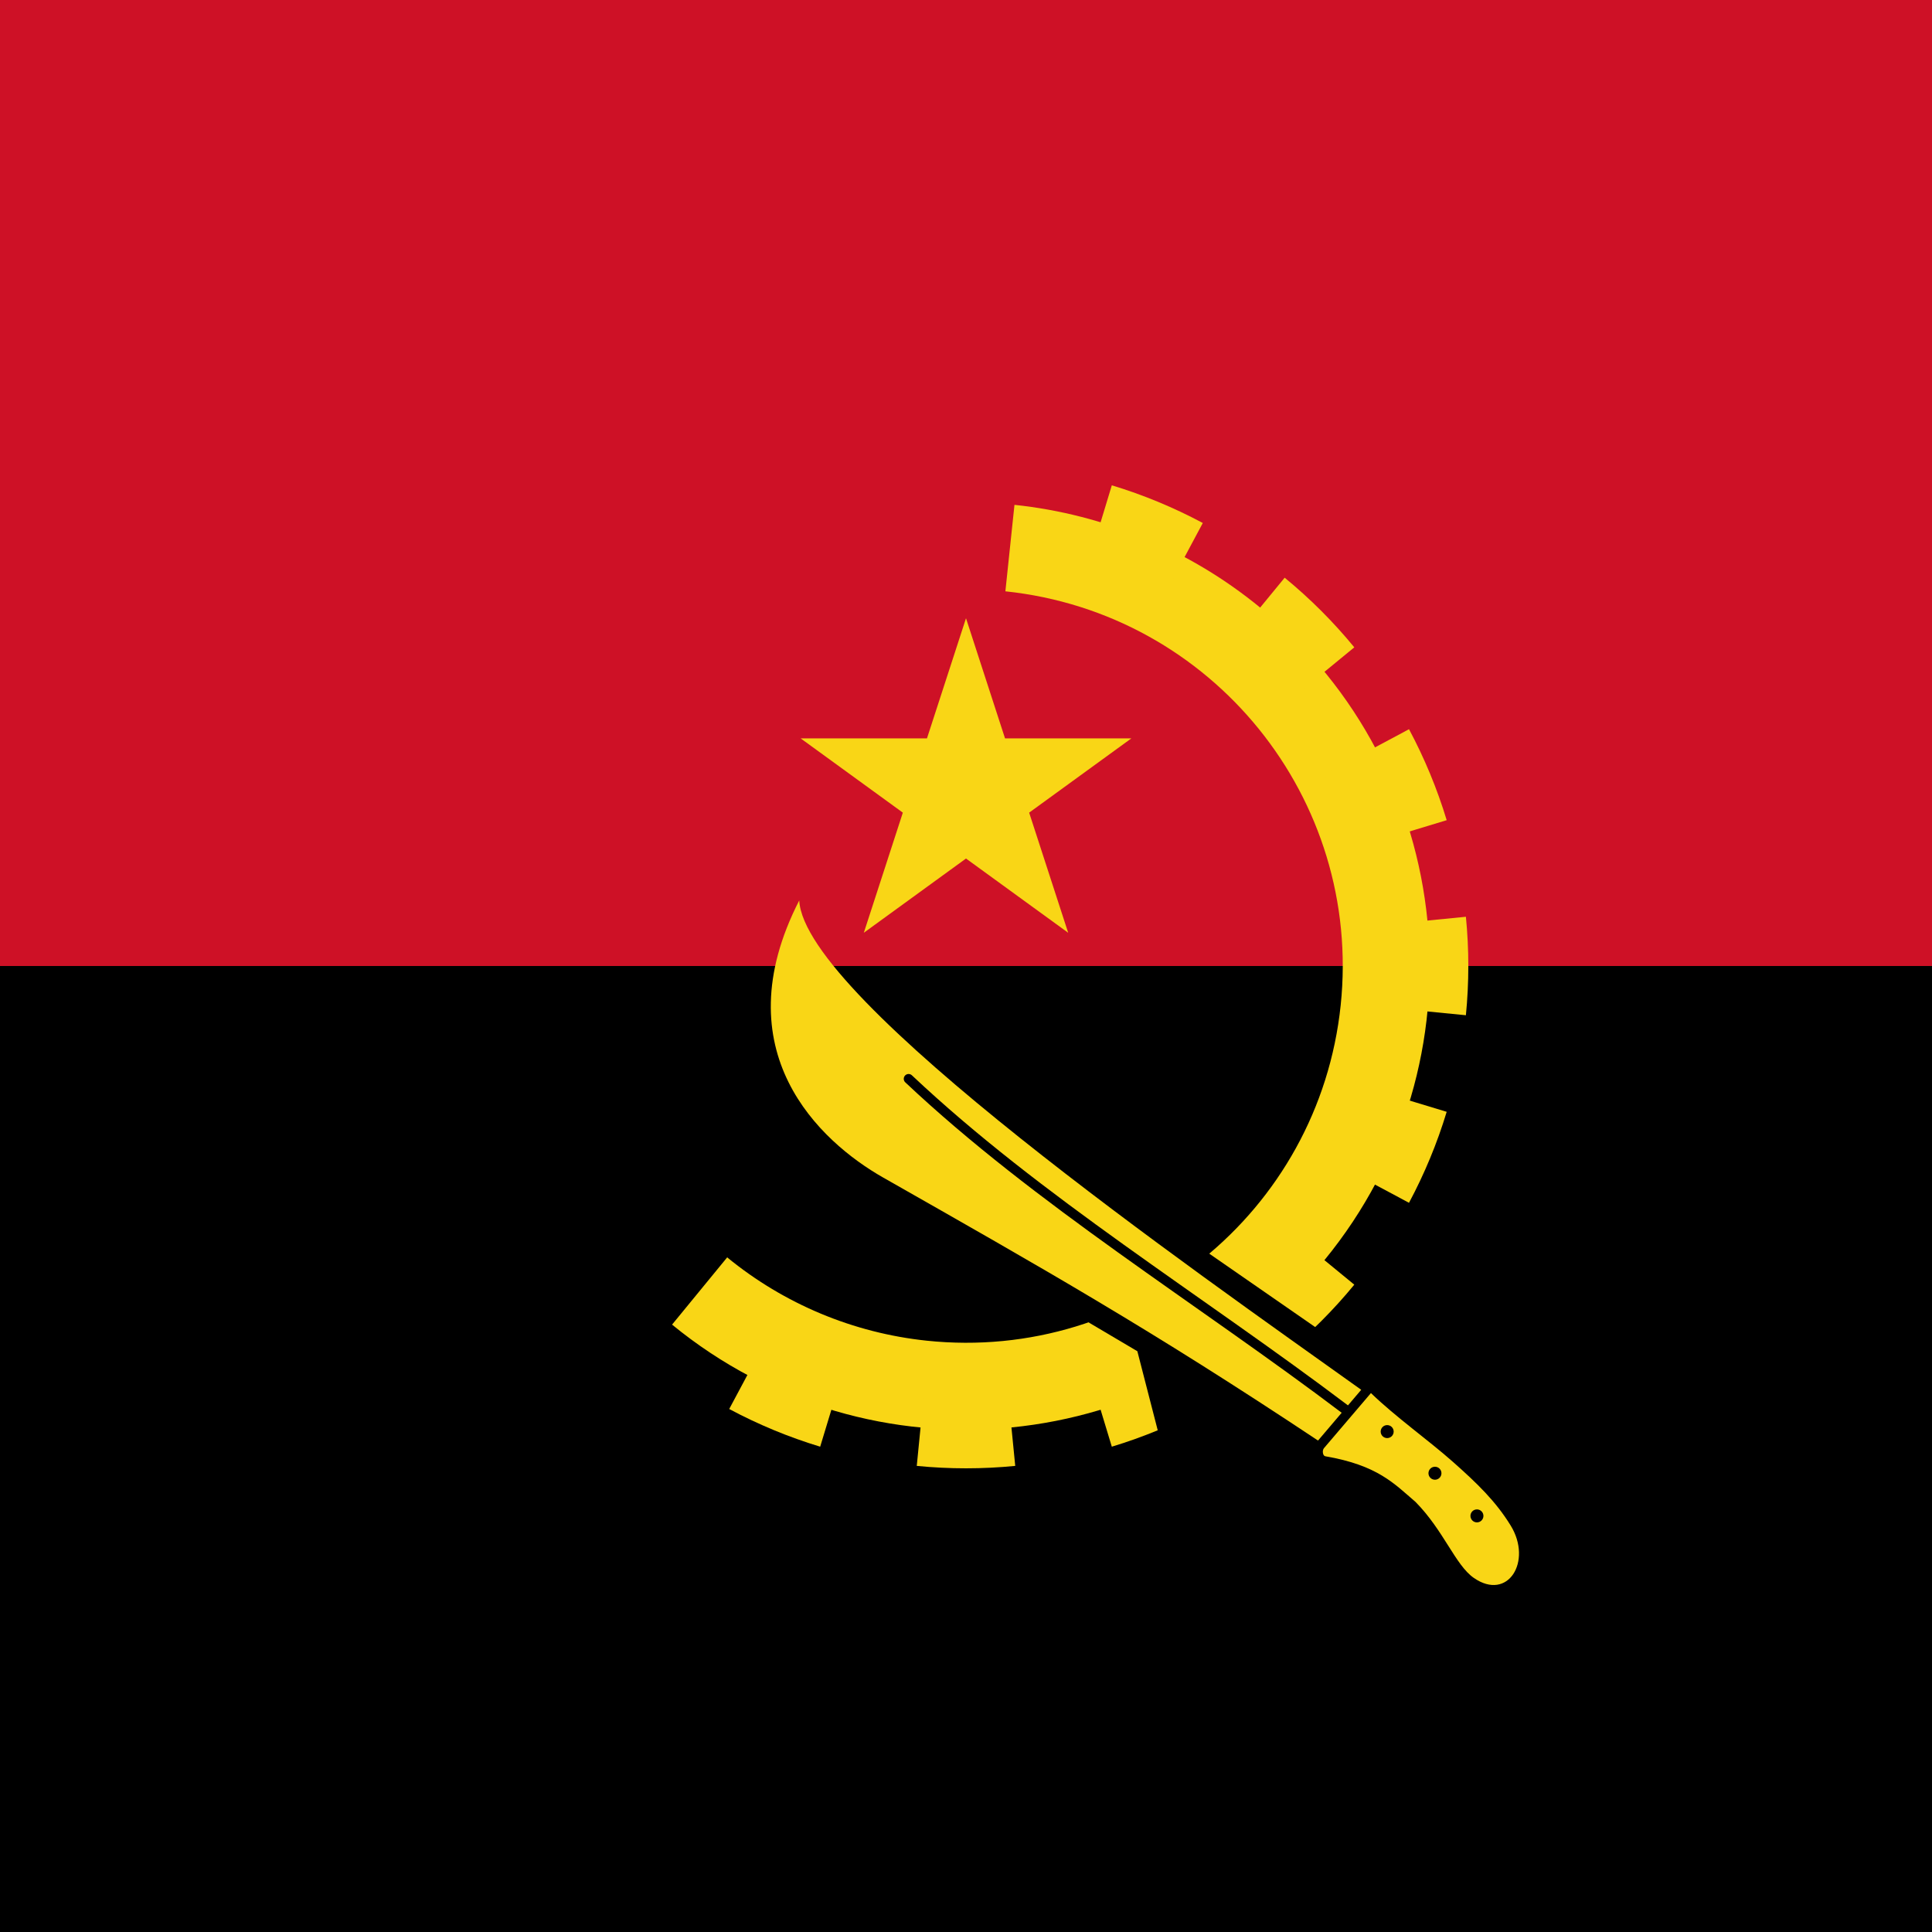
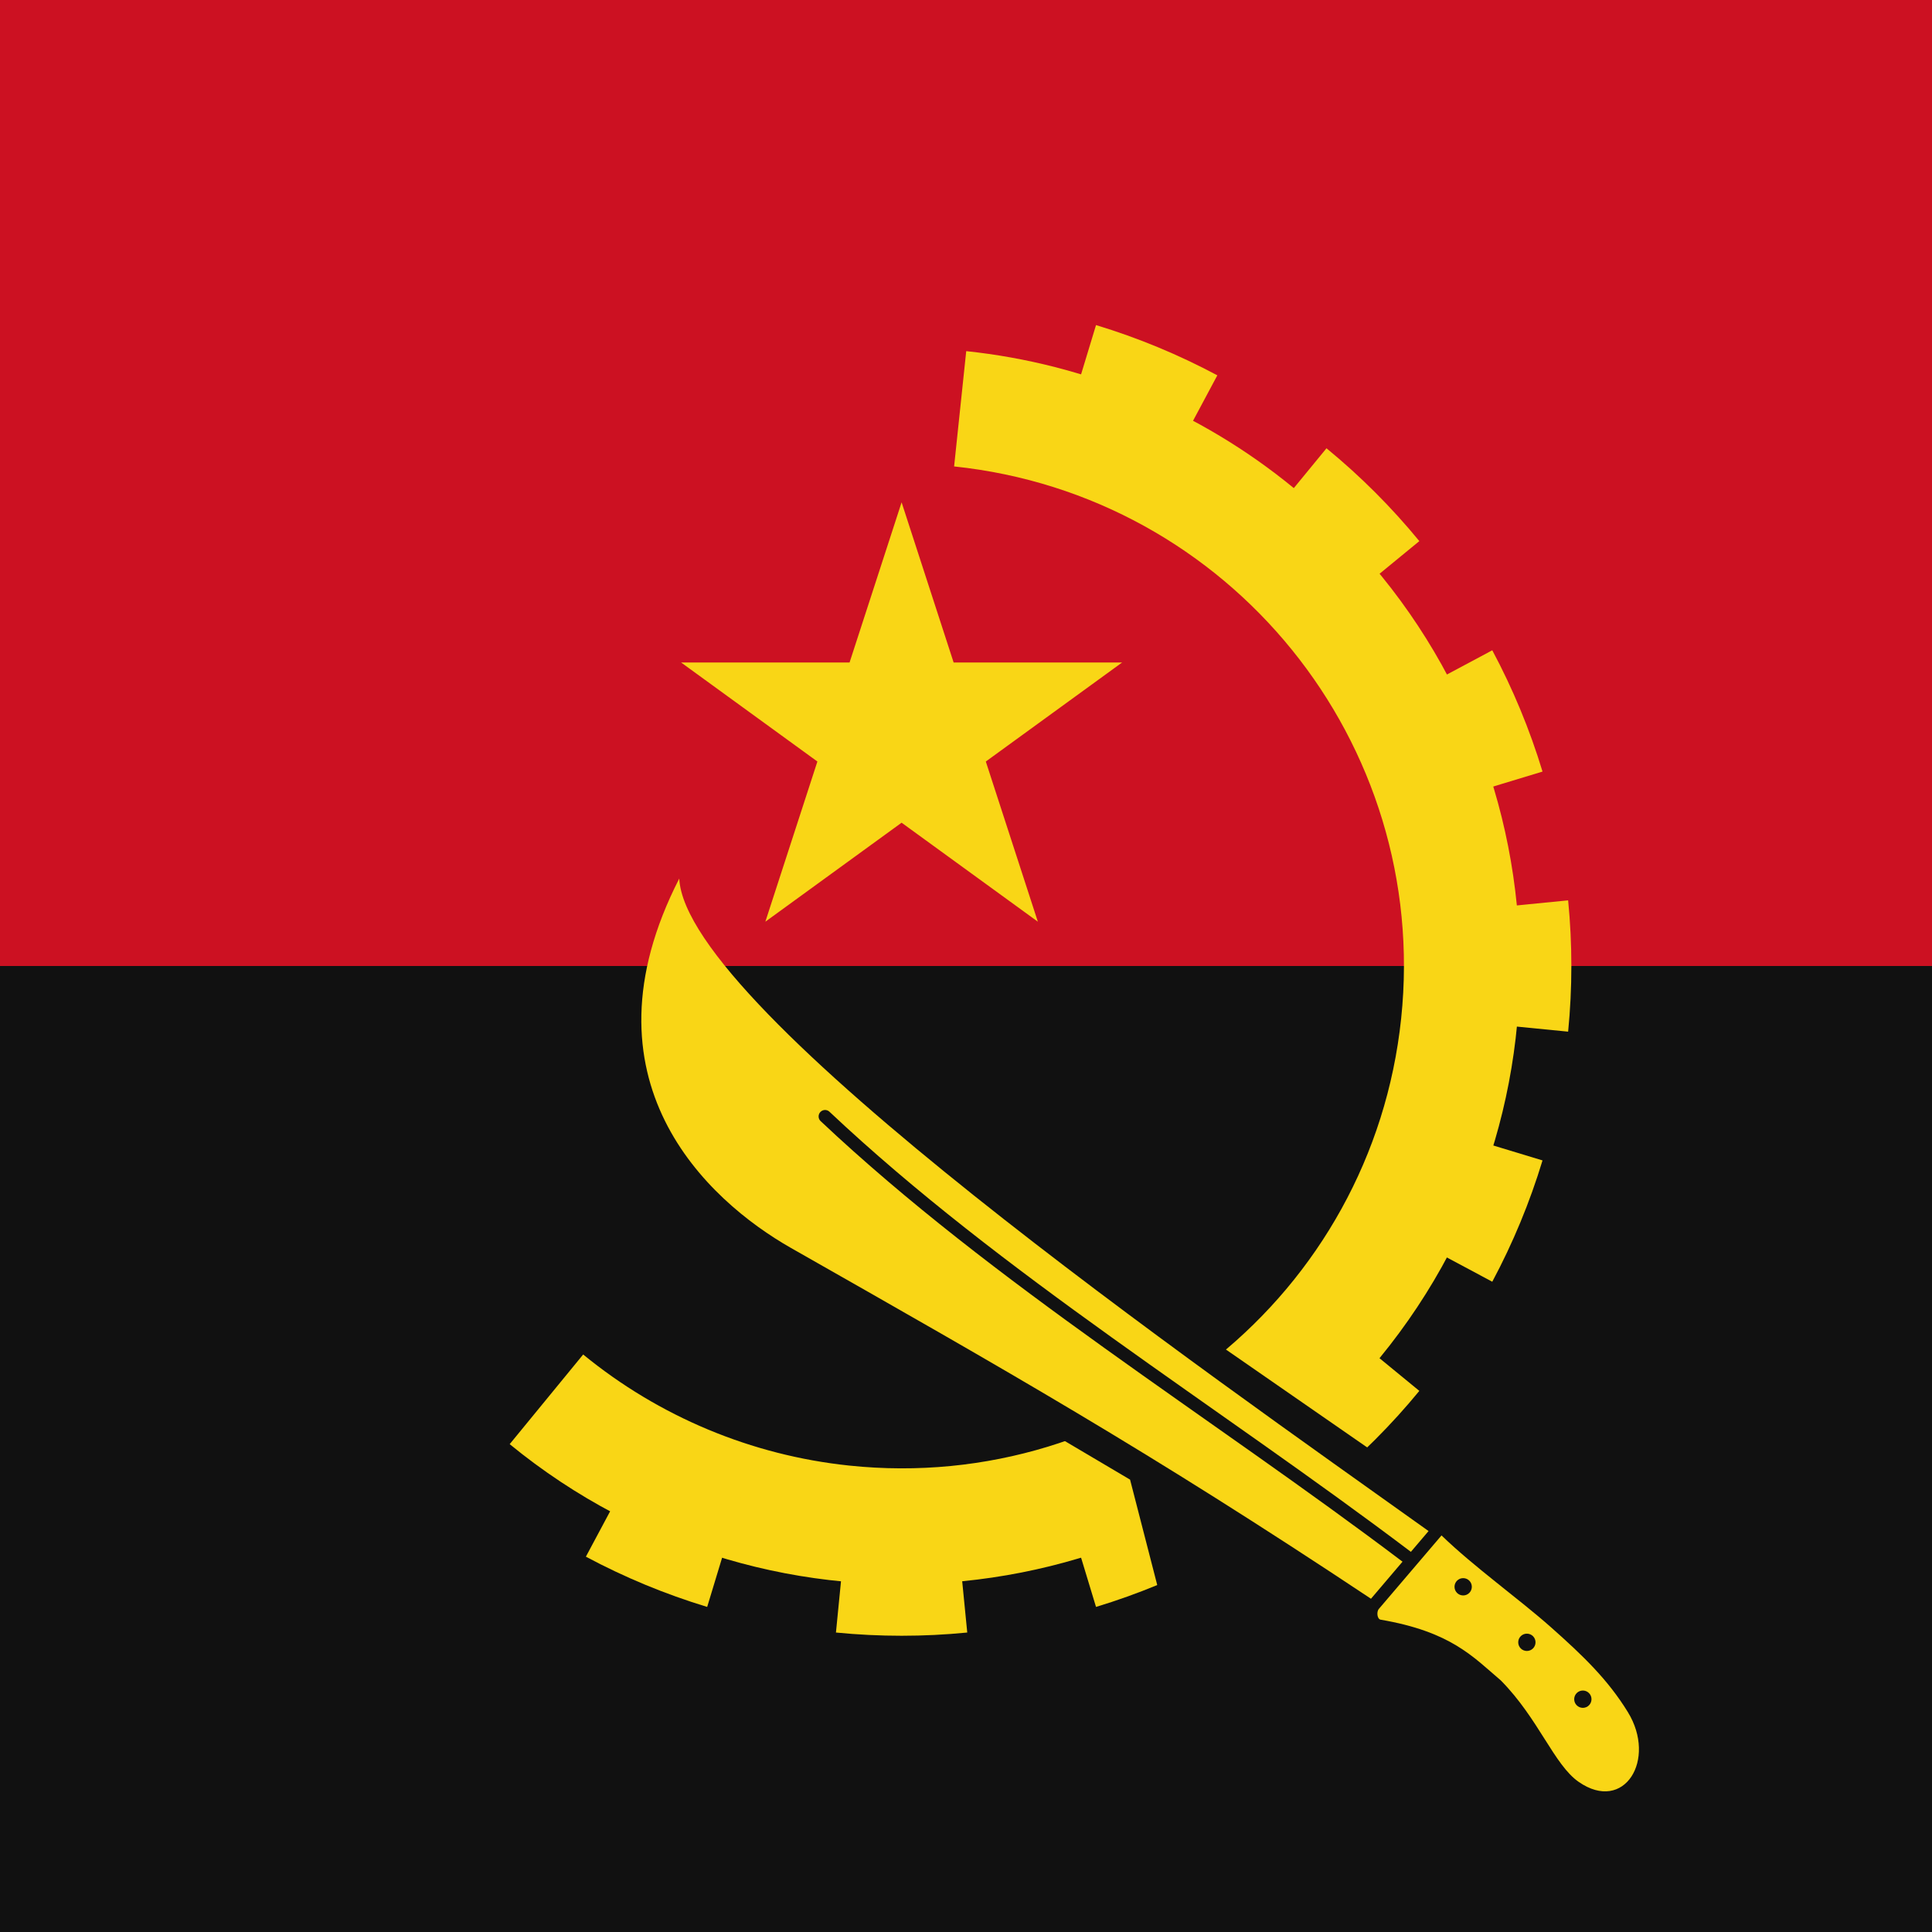
- <svg xmlns="http://www.w3.org/2000/svg" height="400" viewBox="0 0 400 400" width="400">
+ <svg xmlns="http://www.w3.org/2000/svg" width="96" height="96" viewBox="160 50 300 300">
  <clipPath id="a">
    <path d="m0 300h450v-300h-450z" transform="translate(-231.1152 -208.1802)" />
  </clipPath>
  <clipPath id="b">
    <path d="m0 300h450v-300h-450z" transform="translate(-302.624 -157.645)" />
  </clipPath>
  <clipPath id="c">
    <path d="m0 300h450v-300h-450z" transform="translate(-299.6416 -127.3574)" />
  </clipPath>
  <clipPath id="d">
    <path d="m0 300h450v-300h-450z" transform="translate(-285.2949 -100.5176)" />
  </clipPath>
  <clipPath id="e">
    <path d="m0 300h450v-300h-450z" transform="translate(-247.6426 -224.6411)" />
  </clipPath>
  <clipPath id="f">
    <path d="m0 300h450v-300h-450z" transform="translate(-274.4824 -210.2944)" />
  </clipPath>
  <clipPath id="g">
    <path d="m0 300h450v-300h-450z" transform="translate(-293.79 -186.7686)" />
  </clipPath>
  <clipPath id="h">
    <path d="m0 300h450v-300h-450z" transform="translate(-261.7686 -81.21)" />
  </clipPath>
  <clipPath id="i">
    <path d="m0 300h450v-300h-450z" transform="translate(-232.6455 -72.376)" />
  </clipPath>
  <clipPath id="j">
    <path d="m0 300h450v-300h-450z" transform="translate(-202.3574 -75.3584)" />
  </clipPath>
  <clipPath id="k">
    <path d="m0 300h450v-300h-450z" transform="translate(-199.3242 -185.3437)" />
  </clipPath>
  <clipPath id="l">
    <path d="m0 300h450v-300h-450z" transform="translate(-287.8789 -83.68551)" />
  </clipPath>
  <clipPath id="m">
    <path d="m0 300h450v-300h-450z" transform="translate(-231.3604 -102.1553)" />
  </clipPath>
  <clipPath id="n">
    <path d="m0 300h450v-300h-450z" transform="translate(-279.6631 -76.3105)" />
  </clipPath>
  <clipPath id="o">
    <path d="m0 300h450v-300h-450z" transform="translate(-216.0854 -132.4805)" />
  </clipPath>
  <clipPath id="p">
    <path d="m0 300h450v-300h-450z" transform="translate(-290.4004 -78.7109)" />
  </clipPath>
  <clipPath id="q">
    <path d="m0 300h450v-300h-450z" transform="translate(-297.8193 -72.2451)" />
  </clipPath>
  <clipPath id="r">
    <path d="m0 300h450v-300h-450z" transform="translate(-304.3379 -65.6211)" />
  </clipPath>
-   <path d="m0 400h400v-200h-400z" stroke-width=".77" />
-   <path d="m0 200h400v-200h-400z" fill="#ce1126" stroke-width="1.089" />
-   <g fill="#f9d616" transform="translate(-99.99999)">
+   <path d="M0 0h600v400H0z" fill="#111" />
+   <path d="M0 0h600v200H0z" fill="#c12" />
+   <g fill="#f9d616">
    <path clip-path="url(#a)" d="m0 0c32.132-3.378 55.441-32.164 52.063-64.295-3.376-32.132-32.163-55.442-64.294-52.064-11.365 1.194-22.13 5.692-30.968 12.935l-8.558-10.441c30.754-25.207 76.119-20.71 101.326 10.044s20.71 76.12-10.044 101.327c-10.877 8.915-24.128 14.45-38.114 15.92z" transform="matrix(1.333333 0 0 -1.333333 308.1536 122.4264)" />
    <path clip-path="url(#b)" d="m0 0c.501-5.084.501-10.206 0-15.291l-14.928 1.47c.406 4.108.406 8.244 0 12.351z" transform="matrix(1.333333 0 0 -1.333333 403.4987 189.8067)" />
    <path clip-path="url(#c)" d="m0 0c-1.483-4.889-3.443-9.621-5.852-14.127l-13.229 7.071c1.945 3.64 3.528 7.461 4.727 11.41z" transform="matrix(1.333333 0 0 -1.333333 399.5221 230.1901)" />
    <path clip-path="url(#d)" d="m0 0c-3.241-3.95-6.863-7.571-10.813-10.813l-9.515 11.595c3.189 2.618 6.114 5.543 8.732 8.734z" transform="matrix(1.333333 0 0 -1.333333 380.3932 265.9765)" />
    <path clip-path="url(#e)" d="m0 0c4.889-1.483 9.621-3.443 14.127-5.852l-7.071-13.228c-3.64 1.945-7.461 3.528-11.41 4.726z" transform="matrix(1.333333 0 0 -1.333333 330.1901 100.4785)" />
    <path clip-path="url(#f)" d="m0 0c3.95-3.241 7.571-6.862 10.813-10.812l-11.595-9.516c-2.618 3.19-5.543 6.115-8.734 8.733z" transform="matrix(1.333333 0 0 -1.333333 365.9765 119.6075)" />
    <path clip-path="url(#g)" d="m0 0c2.408-4.506 4.368-9.237 5.852-14.126l-14.355-4.355c-1.197 3.949-2.78 7.771-4.726 11.41z" transform="matrix(1.333333 0 0 -1.333333 391.72 150.9752)" />
    <path clip-path="url(#h)" d="m0 0c-4.506-2.408-9.237-4.368-14.127-5.852l-4.353 14.355c3.948 1.197 7.77 2.78 11.409 4.726z" transform="matrix(1.333333 0 0 -1.333333 349.0248 291.72)" />
    <path clip-path="url(#i)" d="m0 0c-5.085-.501-10.207-.501-15.291 0l1.47 14.928c4.107-.405 8.244-.405 12.35 0z" transform="matrix(1.333333 0 0 -1.333333 310.194 303.4987)" />
    <path clip-path="url(#j)" d="m0 0c-4.889 1.483-9.621 3.443-14.126 5.852l7.07 13.229c3.64-1.945 7.461-3.528 11.41-4.727z" transform="matrix(1.333333 0 0 -1.333333 269.8099 299.5221)" />
    <path clip-path="url(#k)" d="m0 0h51.352l-41.544-30.184 15.868 48.84 15.867-48.84z" transform="matrix(1.333333 0 0 -1.333333 265.7656 152.8751)" />
    <path clip-path="url(#l)" d="m0 0c3.838-3.715 9.007-7.376 12.755-10.703 3.749-3.326 6.62-6.092 8.945-9.871 3.407-5.539-.419-11.813-5.724-8.13-2.87 1.991-4.672 7.366-9.067 11.814-3.256 2.772-5.82 5.677-14.003 7.078-.392.068-.508.898-.198 1.26z" transform="matrix(1.333333 0 0 -1.333333 383.8385 288.4193)" />
  </g>
-   <path clip-path="url(#m)" d="m0 0 20.247-11.973 4.402-17.078 23.241 1.761 10.212 11.972-37.855 26.234z" transform="matrix(1.333333 0 0 -1.333333 208.4805 263.7929)" />
-   <path clip-path="url(#n)" d="m0 0c-26.035 17.314-42.591 26.663-67.542 40.85-9.801 5.573-25.022 19.582-13.016 43.02.756-15.387 61.569-57.623 87.265-75.987z" fill="#f9d616" transform="matrix(1.333333 0 0 -1.333333 272.8841 298.2527)" />
-   <path clip-path="url(#o)" d="m0 0c20.046-18.891 45.291-34.302 67.812-51.335" fill="none" stroke="#000" stroke-linecap="round" stroke-width="1.5" transform="matrix(1.333333 0 0 -1.333333 188.1139 223.3593)" />
-   <path clip-path="url(#p)" d="m0 0c.557 0 1.008-.451 1.008-1.008 0-.556-.451-1.008-1.008-1.008s-1.009.452-1.009 1.008c0 .557.452 1.008 1.009 1.008" transform="matrix(1.333333 0 0 -1.333333 287.2005 295.0521)" />
-   <path clip-path="url(#q)" d="m0 0c.557 0 1.008-.451 1.008-1.008 0-.556-.451-1.008-1.008-1.008s-1.008.452-1.008 1.008c0 .557.451 1.008 1.008 1.008" transform="matrix(1.333333 0 0 -1.333333 297.0924 303.6732)" />
-   <path clip-path="url(#r)" d="m0 0c.557 0 1.008-.452 1.008-1.009 0-.556-.451-1.008-1.008-1.008s-1.008.452-1.008 1.008c0 .557.451 1.009 1.008 1.009" transform="matrix(1.333333 0 0 -1.333333 305.7839 312.5052)" />
+   <path clip-path="url(#m)" d="m0 0 20.247-11.973 4.402-17.078 23.241 1.761 10.212 11.972-37.855 26.234z" transform="matrix(1.333333 0 0 -1.333333 308.4805 263.7929)" fill="#111" />
+   <path clip-path="url(#n)" d="m0 0c-26.035 17.314-42.591 26.663-67.542 40.85-9.801 5.573-25.022 19.582-13.016 43.02.756-15.387 61.569-57.623 87.265-75.987z" fill="#f9d616" transform="matrix(1.333333 0 0 -1.333333 372.8841 298.2527)" />
+   <path clip-path="url(#o)" d="m0 0c20.046-18.891 45.291-34.302 67.812-51.335" fill="none" stroke="#111" stroke-linecap="round" stroke-width="1.5" transform="matrix(1.333333 0 0 -1.333333 288.1139 223.3593)" />
+   <path clip-path="url(#p)" d="m0 0c.557 0 1.008-.451 1.008-1.008 0-.556-.451-1.008-1.008-1.008s-1.009.452-1.009 1.008c0 .557.452 1.008 1.009 1.008" transform="matrix(1.333333 0 0 -1.333333 387.2005 295.0521)" fill="#111" />
+   <path clip-path="url(#q)" d="m0 0c.557 0 1.008-.451 1.008-1.008 0-.556-.451-1.008-1.008-1.008s-1.008.452-1.008 1.008c0 .557.451 1.008 1.008 1.008" transform="matrix(1.333333 0 0 -1.333333 397.0924 303.6732)" fill="#111" />
+   <path clip-path="url(#r)" d="m0 0c.557 0 1.008-.452 1.008-1.009 0-.556-.451-1.008-1.008-1.008s-1.008.452-1.008 1.008c0 .557.451 1.009 1.008 1.009" transform="matrix(1.333333 0 0 -1.333333 405.7839 312.5052)" fill="#111" />
</svg>
